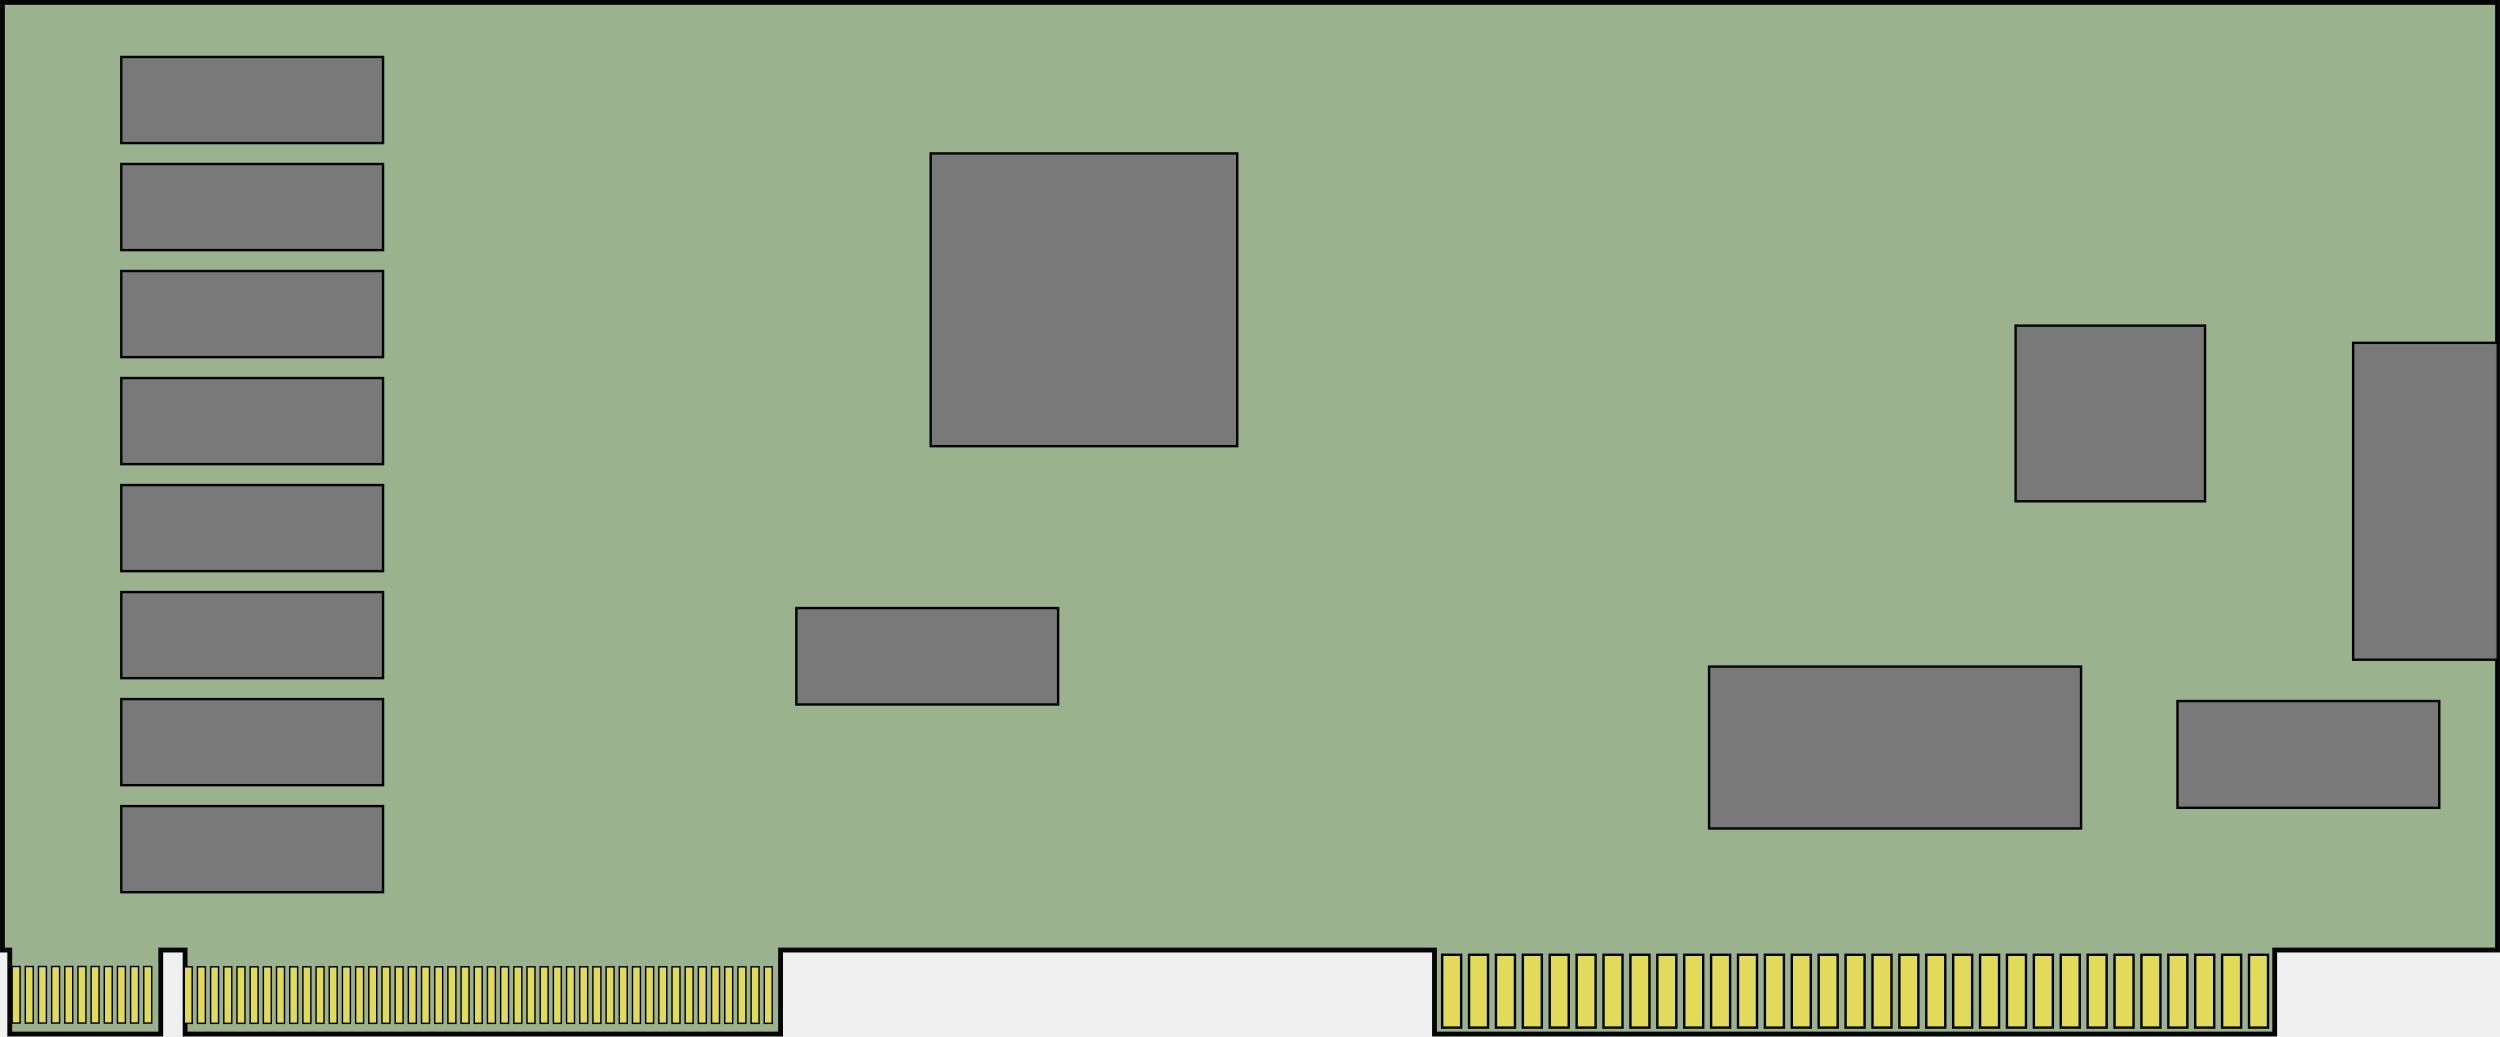
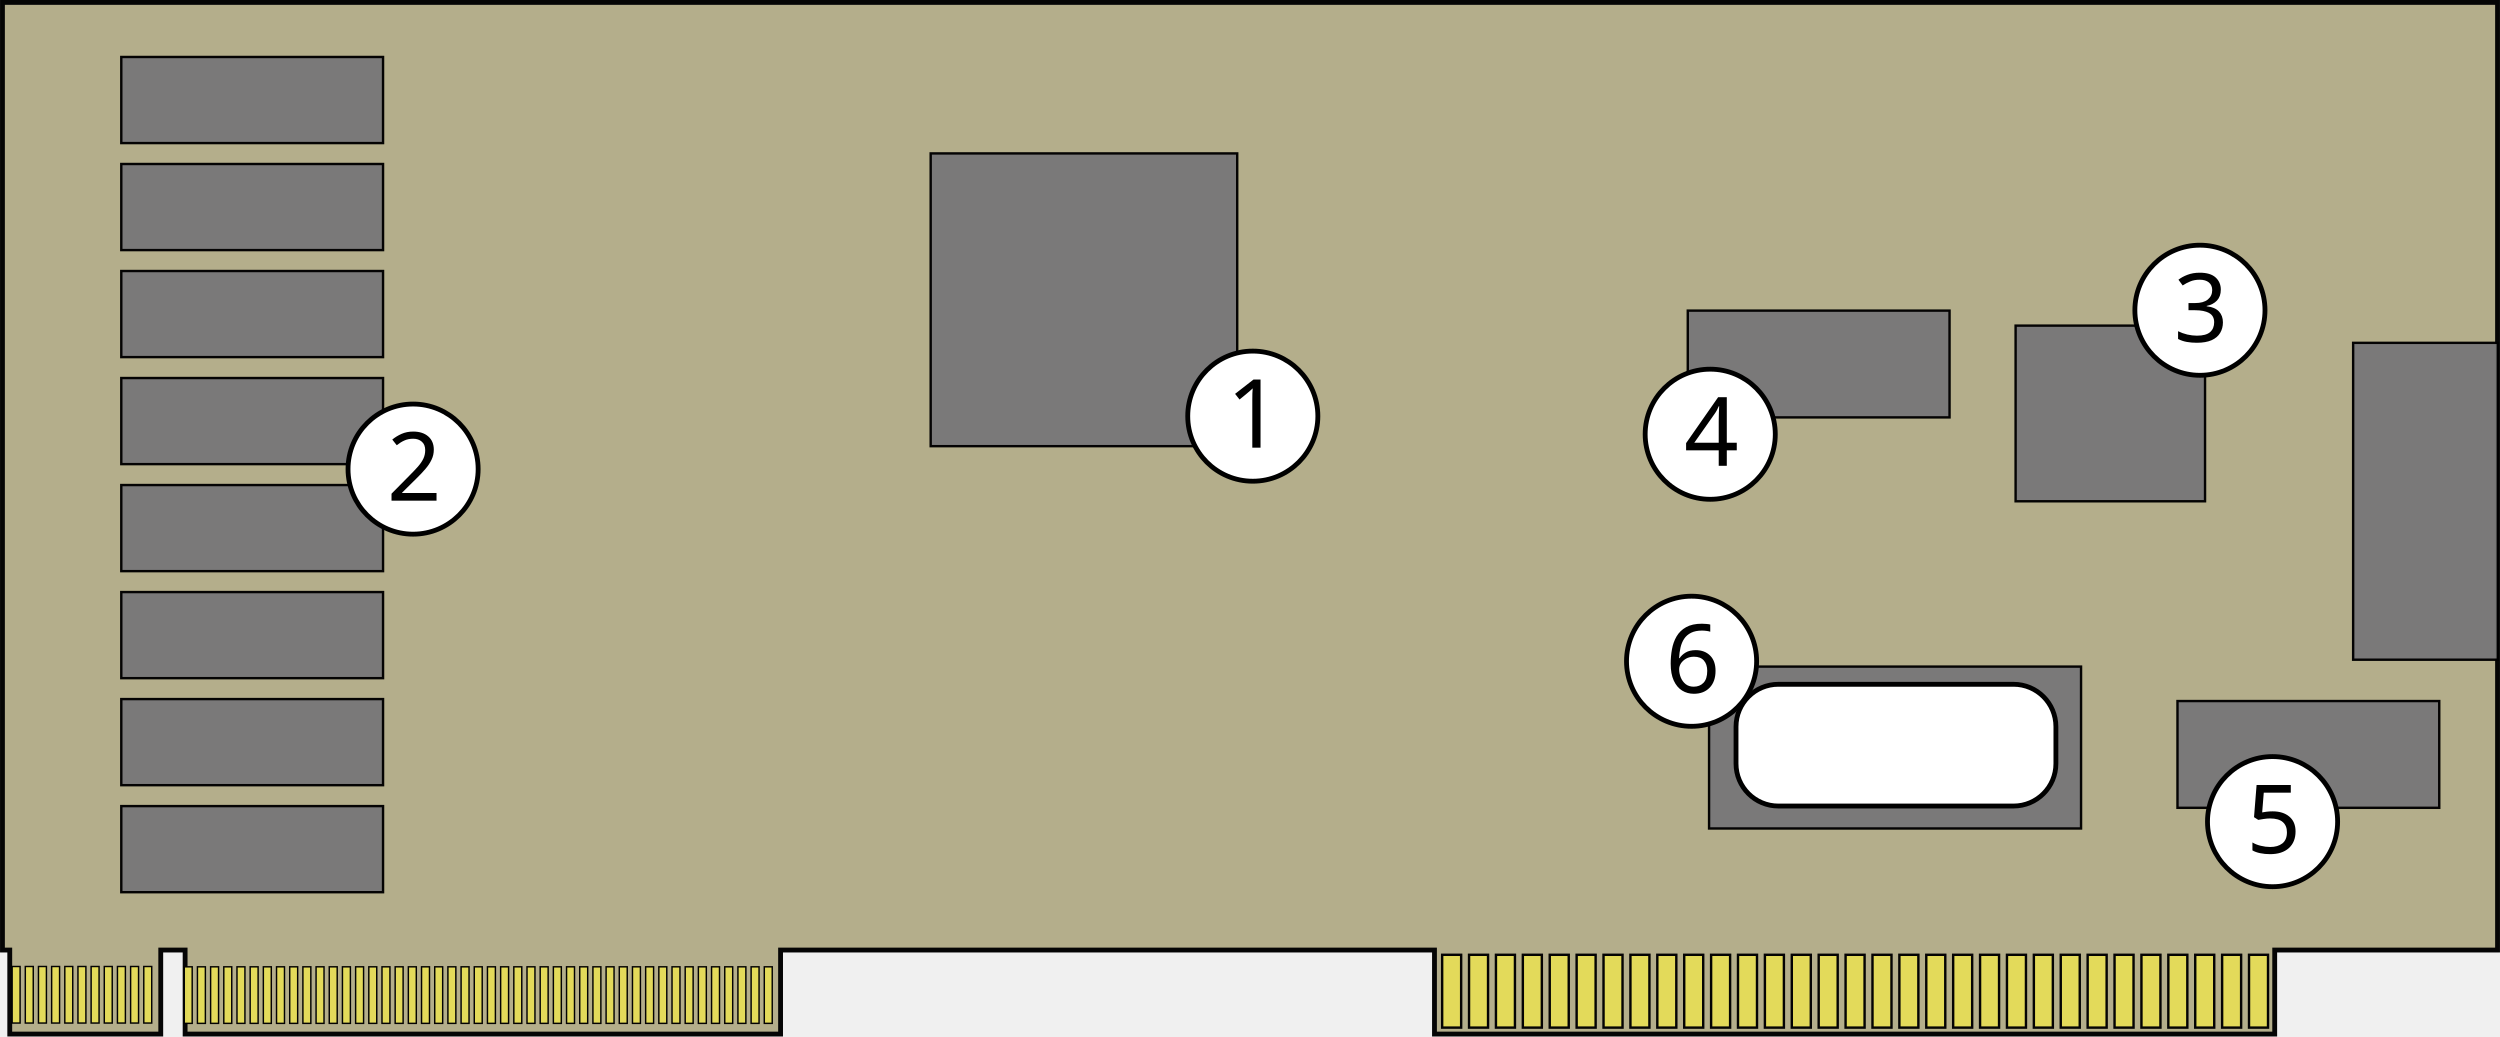
<svg xmlns="http://www.w3.org/2000/svg" width="20.367in" height="8.444in" viewBox="0 0 517.316 214.481" version="1.1" id="svg926">
  <defs id="defs920" />
  <g id="layer1" transform="translate(256.012,20.54632)">
-     <path style="opacity:0.98;fill:#98b08c;fill-opacity:1;stroke:#000000;stroke-width:3.78;stroke-miterlimit:4;stroke-dasharray:none;stroke-dashoffset:0;stroke-opacity:1" d="M -965.715,-75.766 V 665.377 H -960 v 65.715 h 118.096 v -65.715 h 19.047 v 65.715 h 465.715 V 665.377 H 154.285 V 731.092 H 811.428 V 665.377 H 985.715 V -75.766 Z" transform="scale(0.2645833)" id="rect1555" />
+     <path style="opacity:0.98;fill:#b3ac89;fill-opacity:1;stroke:#000000;stroke-width:3.78;stroke-miterlimit:4;stroke-dasharray:none;stroke-dashoffset:0;stroke-opacity:1" d="M -965.715,-75.766 V 665.377 H -960 v 65.715 h 118.096 v -65.715 h 19.047 v 65.715 h 465.715 V 665.377 H 154.285 V 731.092 H 811.428 V 665.377 H 985.715 V -75.766 Z" transform="scale(0.2645833)" id="rect1555" />
    <rect style="opacity:0.98;fill:#787878;fill-opacity:1;stroke:#000000;stroke-width:0.5;stroke-miterlimit:4;stroke-dasharray:none;stroke-dashoffset:0;stroke-opacity:1" id="rect1570" width="63.432" height="60.581" x="-63.432" y="11.2" />
    <rect style="opacity:0.98;fill:#787878;fill-opacity:1;stroke:#000000;stroke-width:0.5;stroke-miterlimit:4;stroke-dasharray:none;stroke-dashoffset:0;stroke-opacity:1" id="rect1572" width="76.974" height="33.498" x="97.642" y="117.395" />
    <rect style="opacity:0.98;fill:#787878;fill-opacity:1;stroke:#000000;stroke-width:0.5;stroke-miterlimit:4;stroke-dasharray:none;stroke-dashoffset:0;stroke-opacity:1" id="rect1574" width="39.2" height="36.349" x="161.074" y="46.836" />
    <rect style="opacity:0.98;fill:#787878;fill-opacity:1;stroke:#000000;stroke-width:0.5;stroke-miterlimit:4;stroke-dasharray:none;stroke-dashoffset:0;stroke-opacity:1" id="rect1576" width="29.934" height="65.57" x="230.921" y="50.399" />
    <rect style="opacity:0.98;fill:#787878;fill-opacity:1;stroke:#000000;stroke-width:0.5;stroke-miterlimit:4;stroke-dasharray:none;stroke-dashoffset:0;stroke-opacity:1" id="rect1580" width="54.167" height="22.094" x="194.572" y="124.522" />
-     <rect style="opacity:0.98;fill:#787878;fill-opacity:1;stroke:#000000;stroke-width:0.5;stroke-miterlimit:4;stroke-dasharray:none;stroke-dashoffset:0;stroke-opacity:1" id="rect1582" width="54.167" height="19.956" x="-91.228" y="105.279" />
    <rect style="opacity:0.98;fill:#787878;fill-opacity:1;stroke:#000000;stroke-width:0.5;stroke-miterlimit:4;stroke-dasharray:none;stroke-dashoffset:0;stroke-opacity:1" id="rect1588" width="54.167" height="17.818" x="-230.921" y="-8.756" />
    <rect style="opacity:0.98;fill:#787878;fill-opacity:1;stroke:#000000;stroke-width:0.5;stroke-miterlimit:4;stroke-dasharray:none;stroke-dashoffset:0;stroke-opacity:1" id="rect1588-8" width="54.167" height="17.818" x="-230.921" y="146.26" />
    <rect style="opacity:0.98;fill:#787878;fill-opacity:1;stroke:#000000;stroke-width:0.5;stroke-miterlimit:4;stroke-dasharray:none;stroke-dashoffset:0;stroke-opacity:1" id="rect1588-0" width="54.167" height="17.818" x="-230.921" y="124.115" />
    <rect style="opacity:0.98;fill:#787878;fill-opacity:1;stroke:#000000;stroke-width:0.5;stroke-miterlimit:4;stroke-dasharray:none;stroke-dashoffset:0;stroke-opacity:1" id="rect1588-2" width="54.167" height="17.818" x="-230.921" y="101.97" />
    <rect style="opacity:0.98;fill:#787878;fill-opacity:1;stroke:#000000;stroke-width:0.5;stroke-miterlimit:4;stroke-dasharray:none;stroke-dashoffset:0;stroke-opacity:1" id="rect1588-4" width="54.167" height="17.818" x="-230.921" y="79.824" />
    <rect style="opacity:0.98;fill:#787878;fill-opacity:1;stroke:#000000;stroke-width:0.5;stroke-miterlimit:4;stroke-dasharray:none;stroke-dashoffset:0;stroke-opacity:1" id="rect1588-83" width="54.167" height="17.818" x="-230.921" y="57.679" />
    <rect style="opacity:0.98;fill:#787878;fill-opacity:1;stroke:#000000;stroke-width:0.5;stroke-miterlimit:4;stroke-dasharray:none;stroke-dashoffset:0;stroke-opacity:1" id="rect1588-9" width="54.167" height="17.818" x="-230.921" y="35.534" />
    <rect style="opacity:0.98;fill:#787878;fill-opacity:1;stroke:#000000;stroke-width:0.5;stroke-miterlimit:4;stroke-dasharray:none;stroke-dashoffset:0;stroke-opacity:1" id="rect1588-05" width="54.167" height="17.818" x="-230.921" y="13.389" />
    <rect style="opacity:0.98;fill:#e3db59;fill-opacity:1;stroke:#000000;stroke-width:0.5;stroke-miterlimit:4;stroke-dasharray:none;stroke-dashoffset:0;stroke-opacity:1" id="rect1641" width="3.931" height="15.069" x="209.375" y="177.03" />
    <rect style="opacity:0.98;fill:#e3db59;fill-opacity:1;stroke:#000000;stroke-width:0.5;stroke-miterlimit:4;stroke-dasharray:none;stroke-dashoffset:0;stroke-opacity:1" id="rect1641-2" width="3.931" height="15.069" x="42.409" y="177.03" />
    <rect style="opacity:0.98;fill:#e3db59;fill-opacity:1;stroke:#000000;stroke-width:0.5;stroke-miterlimit:4;stroke-dasharray:none;stroke-dashoffset:0;stroke-opacity:1" id="rect1641-27" width="3.931" height="15.069" x="47.974" y="177.03" />
    <rect style="opacity:0.98;fill:#e3db59;fill-opacity:1;stroke:#000000;stroke-width:0.5;stroke-miterlimit:4;stroke-dasharray:none;stroke-dashoffset:0;stroke-opacity:1" id="rect1641-3" width="3.931" height="15.069" x="53.54" y="177.03" />
    <rect style="opacity:0.98;fill:#e3db59;fill-opacity:1;stroke:#000000;stroke-width:0.5;stroke-miterlimit:4;stroke-dasharray:none;stroke-dashoffset:0;stroke-opacity:1" id="rect1641-7" width="3.931" height="15.069" x="59.105" y="177.03" />
    <rect style="opacity:0.98;fill:#e3db59;fill-opacity:1;stroke:#000000;stroke-width:0.5;stroke-miterlimit:4;stroke-dasharray:none;stroke-dashoffset:0;stroke-opacity:1" id="rect1641-9" width="3.931" height="15.069" x="64.671" y="177.03" />
    <rect style="opacity:0.98;fill:#e3db59;fill-opacity:1;stroke:#000000;stroke-width:0.5;stroke-miterlimit:4;stroke-dasharray:none;stroke-dashoffset:0;stroke-opacity:1" id="rect1641-0" width="3.931" height="15.069" x="70.237" y="177.03" />
    <rect style="opacity:0.98;fill:#e3db59;fill-opacity:1;stroke:#000000;stroke-width:0.5;stroke-miterlimit:4;stroke-dasharray:none;stroke-dashoffset:0;stroke-opacity:1" id="rect1641-23" width="3.931" height="15.069" x="75.802" y="177.03" />
    <rect style="opacity:0.98;fill:#e3db59;fill-opacity:1;stroke:#000000;stroke-width:0.5;stroke-miterlimit:4;stroke-dasharray:none;stroke-dashoffset:0;stroke-opacity:1" id="rect1641-99" width="3.931" height="15.069" x="81.368" y="177.03" />
    <rect style="opacity:0.98;fill:#e3db59;fill-opacity:1;stroke:#000000;stroke-width:0.5;stroke-miterlimit:4;stroke-dasharray:none;stroke-dashoffset:0;stroke-opacity:1" id="rect1641-70" width="3.931" height="15.069" x="86.933" y="177.03" />
    <rect style="opacity:0.98;fill:#e3db59;fill-opacity:1;stroke:#000000;stroke-width:0.5;stroke-miterlimit:4;stroke-dasharray:none;stroke-dashoffset:0;stroke-opacity:1" id="rect1641-39" width="3.931" height="15.069" x="92.499" y="177.03" />
    <rect style="opacity:0.98;fill:#e3db59;fill-opacity:1;stroke:#000000;stroke-width:0.5;stroke-miterlimit:4;stroke-dasharray:none;stroke-dashoffset:0;stroke-opacity:1" id="rect1641-8" width="3.931" height="15.069" x="98.064" y="177.03" />
    <rect style="opacity:0.98;fill:#e3db59;fill-opacity:1;stroke:#000000;stroke-width:0.5;stroke-miterlimit:4;stroke-dasharray:none;stroke-dashoffset:0;stroke-opacity:1" id="rect1641-6" width="3.931" height="15.069" x="103.63" y="177.03" />
    <rect style="opacity:0.98;fill:#e3db59;fill-opacity:1;stroke:#000000;stroke-width:0.5;stroke-miterlimit:4;stroke-dasharray:none;stroke-dashoffset:0;stroke-opacity:1" id="rect1641-5" width="3.931" height="15.069" x="109.195" y="177.03" />
    <rect style="opacity:0.98;fill:#e3db59;fill-opacity:1;stroke:#000000;stroke-width:0.5;stroke-miterlimit:4;stroke-dasharray:none;stroke-dashoffset:0;stroke-opacity:1" id="rect1641-76" width="3.931" height="15.069" x="114.761" y="177.03" />
    <rect style="opacity:0.98;fill:#e3db59;fill-opacity:1;stroke:#000000;stroke-width:0.5;stroke-miterlimit:4;stroke-dasharray:none;stroke-dashoffset:0;stroke-opacity:1" id="rect1641-270" width="3.931" height="15.069" x="120.326" y="177.03" />
    <rect style="opacity:0.98;fill:#e3db59;fill-opacity:1;stroke:#000000;stroke-width:0.5;stroke-miterlimit:4;stroke-dasharray:none;stroke-dashoffset:0;stroke-opacity:1" id="rect1641-399" width="3.931" height="15.069" x="125.892" y="177.03" />
    <rect style="opacity:0.98;fill:#e3db59;fill-opacity:1;stroke:#000000;stroke-width:0.5;stroke-miterlimit:4;stroke-dasharray:none;stroke-dashoffset:0;stroke-opacity:1" id="rect1641-91" width="3.931" height="15.069" x="131.458" y="177.03" />
    <rect style="opacity:0.98;fill:#e3db59;fill-opacity:1;stroke:#000000;stroke-width:0.5;stroke-miterlimit:4;stroke-dasharray:none;stroke-dashoffset:0;stroke-opacity:1" id="rect1641-72" width="3.931" height="15.069" x="137.023" y="177.03" />
    <rect style="opacity:0.98;fill:#e3db59;fill-opacity:1;stroke:#000000;stroke-width:0.5;stroke-miterlimit:4;stroke-dasharray:none;stroke-dashoffset:0;stroke-opacity:1" id="rect1641-36" width="3.931" height="15.069" x="142.589" y="177.03" />
    <rect style="opacity:0.98;fill:#e3db59;fill-opacity:1;stroke:#000000;stroke-width:0.5;stroke-miterlimit:4;stroke-dasharray:none;stroke-dashoffset:0;stroke-opacity:1" id="rect1641-55" width="3.931" height="15.069" x="148.154" y="177.03" />
    <rect style="opacity:0.98;fill:#e3db59;fill-opacity:1;stroke:#000000;stroke-width:0.5;stroke-miterlimit:4;stroke-dasharray:none;stroke-dashoffset:0;stroke-opacity:1" id="rect1641-81" width="3.931" height="15.069" x="153.72" y="177.03" />
    <rect style="opacity:0.98;fill:#e3db59;fill-opacity:1;stroke:#000000;stroke-width:0.5;stroke-miterlimit:4;stroke-dasharray:none;stroke-dashoffset:0;stroke-opacity:1" id="rect1641-4" width="3.931" height="15.069" x="159.285" y="177.03" />
    <rect style="opacity:0.98;fill:#e3db59;fill-opacity:1;stroke:#000000;stroke-width:0.5;stroke-miterlimit:4;stroke-dasharray:none;stroke-dashoffset:0;stroke-opacity:1" id="rect1641-71" width="3.931" height="15.069" x="164.851" y="177.03" />
    <rect style="opacity:0.98;fill:#e3db59;fill-opacity:1;stroke:#000000;stroke-width:0.5;stroke-miterlimit:4;stroke-dasharray:none;stroke-dashoffset:0;stroke-opacity:1" id="rect1641-38" width="3.931" height="15.069" x="170.416" y="177.03" />
    <rect style="opacity:0.98;fill:#e3db59;fill-opacity:1;stroke:#000000;stroke-width:0.5;stroke-miterlimit:4;stroke-dasharray:none;stroke-dashoffset:0;stroke-opacity:1" id="rect1641-48" width="3.931" height="15.069" x="175.982" y="177.03" />
    <rect style="opacity:0.98;fill:#e3db59;fill-opacity:1;stroke:#000000;stroke-width:0.5;stroke-miterlimit:4;stroke-dasharray:none;stroke-dashoffset:0;stroke-opacity:1" id="rect1641-04" width="3.931" height="15.069" x="181.548" y="177.03" />
    <rect style="opacity:0.98;fill:#e3db59;fill-opacity:1;stroke:#000000;stroke-width:0.5;stroke-miterlimit:4;stroke-dasharray:none;stroke-dashoffset:0;stroke-opacity:1" id="rect1641-60" width="3.931" height="15.069" x="187.113" y="177.03" />
    <rect style="opacity:0.98;fill:#e3db59;fill-opacity:1;stroke:#000000;stroke-width:0.5;stroke-miterlimit:4;stroke-dasharray:none;stroke-dashoffset:0;stroke-opacity:1" id="rect1641-32" width="3.931" height="15.069" x="192.679" y="177.03" />
    <rect style="opacity:0.98;fill:#e3db59;fill-opacity:1;stroke:#000000;stroke-width:0.5;stroke-miterlimit:4;stroke-dasharray:none;stroke-dashoffset:0;stroke-opacity:1" id="rect1641-69" width="3.931" height="15.069" x="198.244" y="177.03" />
    <rect style="opacity:0.98;fill:#e3db59;fill-opacity:1;stroke:#000000;stroke-width:0.5;stroke-miterlimit:4;stroke-dasharray:none;stroke-dashoffset:0;stroke-opacity:1" id="rect1641-41" width="3.931" height="15.069" x="203.81" y="177.03" />
    <rect style="opacity:0.98;fill:#e3db59;fill-opacity:1;stroke:#000000;stroke-width:0.3;stroke-miterlimit:4;stroke-dasharray:none;stroke-dashoffset:0;stroke-opacity:1" id="rect1871" width="1.644" height="11.702" x="-253.506" y="179.453" />
    <rect style="opacity:0.98;fill:#e3db59;fill-opacity:1;stroke:#000000;stroke-width:0.3;stroke-miterlimit:4;stroke-dasharray:none;stroke-dashoffset:0;stroke-opacity:1" id="rect1871-8" width="1.644" height="11.702" x="-250.782" y="179.453" />
    <rect style="opacity:0.98;fill:#e3db59;fill-opacity:1;stroke:#000000;stroke-width:0.3;stroke-miterlimit:4;stroke-dasharray:none;stroke-dashoffset:0;stroke-opacity:1" id="rect1871-83" width="1.644" height="11.702" x="-248.058" y="179.453" />
    <rect style="opacity:0.98;fill:#e3db59;fill-opacity:1;stroke:#000000;stroke-width:0.3;stroke-miterlimit:4;stroke-dasharray:none;stroke-dashoffset:0;stroke-opacity:1" id="rect1871-81" width="1.644" height="11.702" x="-245.334" y="179.453" />
    <rect style="opacity:0.98;fill:#e3db59;fill-opacity:1;stroke:#000000;stroke-width:0.3;stroke-miterlimit:4;stroke-dasharray:none;stroke-dashoffset:0;stroke-opacity:1" id="rect1871-5" width="1.644" height="11.702" x="-242.61" y="179.453" />
    <rect style="opacity:0.98;fill:#e3db59;fill-opacity:1;stroke:#000000;stroke-width:0.3;stroke-miterlimit:4;stroke-dasharray:none;stroke-dashoffset:0;stroke-opacity:1" id="rect1871-3" width="1.644" height="11.702" x="-239.887" y="179.453" />
    <rect style="opacity:0.98;fill:#e3db59;fill-opacity:1;stroke:#000000;stroke-width:0.3;stroke-miterlimit:4;stroke-dasharray:none;stroke-dashoffset:0;stroke-opacity:1" id="rect1871-54" width="1.644" height="11.702" x="-237.163" y="179.453" />
    <rect style="opacity:0.98;fill:#e3db59;fill-opacity:1;stroke:#000000;stroke-width:0.3;stroke-miterlimit:4;stroke-dasharray:none;stroke-dashoffset:0;stroke-opacity:1" id="rect1871-36" width="1.644" height="11.702" x="-234.439" y="179.453" />
    <rect style="opacity:0.98;fill:#e3db59;fill-opacity:1;stroke:#000000;stroke-width:0.3;stroke-miterlimit:4;stroke-dasharray:none;stroke-dashoffset:0;stroke-opacity:1" id="rect1871-59" width="1.644" height="11.702" x="-231.715" y="179.453" />
    <rect style="opacity:0.98;fill:#e3db59;fill-opacity:1;stroke:#000000;stroke-width:0.3;stroke-miterlimit:4;stroke-dasharray:none;stroke-dashoffset:0;stroke-opacity:1" id="rect1871-549" width="1.644" height="11.702" x="-228.991" y="179.453" />
    <rect style="opacity:0.98;fill:#e3db59;fill-opacity:1;stroke:#000000;stroke-width:0.3;stroke-miterlimit:4;stroke-dasharray:none;stroke-dashoffset:0;stroke-opacity:1" id="rect1871-1" width="1.644" height="11.702" x="-226.267" y="179.453" />
    <rect style="opacity:0.98;fill:#e3db59;fill-opacity:1;stroke:#000000;stroke-width:0.3;stroke-miterlimit:4;stroke-dasharray:none;stroke-dashoffset:0;stroke-opacity:1" id="rect1871-7" width="1.644" height="11.702" x="-217.892" y="179.518" />
    <rect style="opacity:0.98;fill:#e3db59;fill-opacity:1;stroke:#000000;stroke-width:0.3;stroke-miterlimit:4;stroke-dasharray:none;stroke-dashoffset:0;stroke-opacity:1" id="rect1871-55" width="1.644" height="11.702" x="-215.164" y="179.518" />
    <rect style="opacity:0.98;fill:#e3db59;fill-opacity:1;stroke:#000000;stroke-width:0.3;stroke-miterlimit:4;stroke-dasharray:none;stroke-dashoffset:0;stroke-opacity:1" id="rect1871-4" width="1.644" height="11.702" x="-212.436" y="179.518" />
    <rect style="opacity:0.98;fill:#e3db59;fill-opacity:1;stroke:#000000;stroke-width:0.3;stroke-miterlimit:4;stroke-dasharray:none;stroke-dashoffset:0;stroke-opacity:1" id="rect1871-18" width="1.644" height="11.702" x="-209.708" y="179.518" />
    <rect style="opacity:0.98;fill:#e3db59;fill-opacity:1;stroke:#000000;stroke-width:0.3;stroke-miterlimit:4;stroke-dasharray:none;stroke-dashoffset:0;stroke-opacity:1" id="rect1871-835" width="1.644" height="11.702" x="-206.98" y="179.518" />
    <rect style="opacity:0.98;fill:#e3db59;fill-opacity:1;stroke:#000000;stroke-width:0.3;stroke-miterlimit:4;stroke-dasharray:none;stroke-dashoffset:0;stroke-opacity:1" id="rect1871-2" width="1.644" height="11.702" x="-204.252" y="179.518" />
    <rect style="opacity:0.98;fill:#e3db59;fill-opacity:1;stroke:#000000;stroke-width:0.3;stroke-miterlimit:4;stroke-dasharray:none;stroke-dashoffset:0;stroke-opacity:1" id="rect1871-26" width="1.644" height="11.702" x="-201.524" y="179.518" />
    <rect style="opacity:0.98;fill:#e3db59;fill-opacity:1;stroke:#000000;stroke-width:0.3;stroke-miterlimit:4;stroke-dasharray:none;stroke-dashoffset:0;stroke-opacity:1" id="rect1871-6" width="1.644" height="11.702" x="-198.796" y="179.518" />
    <rect style="opacity:0.98;fill:#e3db59;fill-opacity:1;stroke:#000000;stroke-width:0.3;stroke-miterlimit:4;stroke-dasharray:none;stroke-dashoffset:0;stroke-opacity:1" id="rect1871-78" width="1.644" height="11.702" x="-196.068" y="179.518" />
    <rect style="opacity:0.98;fill:#e3db59;fill-opacity:1;stroke:#000000;stroke-width:0.3;stroke-miterlimit:4;stroke-dasharray:none;stroke-dashoffset:0;stroke-opacity:1" id="rect1871-41" width="1.644" height="11.702" x="-193.34" y="179.518" />
    <rect style="opacity:0.98;fill:#e3db59;fill-opacity:1;stroke:#000000;stroke-width:0.3;stroke-miterlimit:4;stroke-dasharray:none;stroke-dashoffset:0;stroke-opacity:1" id="rect1871-71" width="1.644" height="11.702" x="-190.613" y="179.518" />
    <rect style="opacity:0.98;fill:#e3db59;fill-opacity:1;stroke:#000000;stroke-width:0.3;stroke-miterlimit:4;stroke-dasharray:none;stroke-dashoffset:0;stroke-opacity:1" id="rect1871-87" width="1.644" height="11.702" x="-187.885" y="179.518" />
    <rect style="opacity:0.98;fill:#e3db59;fill-opacity:1;stroke:#000000;stroke-width:0.3;stroke-miterlimit:4;stroke-dasharray:none;stroke-dashoffset:0;stroke-opacity:1" id="rect1871-877" width="1.644" height="11.702" x="-185.157" y="179.518" />
    <rect style="opacity:0.98;fill:#e3db59;fill-opacity:1;stroke:#000000;stroke-width:0.3;stroke-miterlimit:4;stroke-dasharray:none;stroke-dashoffset:0;stroke-opacity:1" id="rect1871-44" width="1.644" height="11.702" x="-182.429" y="179.518" />
    <rect style="opacity:0.98;fill:#e3db59;fill-opacity:1;stroke:#000000;stroke-width:0.3;stroke-miterlimit:4;stroke-dasharray:none;stroke-dashoffset:0;stroke-opacity:1" id="rect1871-9" width="1.644" height="11.702" x="-179.701" y="179.518" />
    <rect style="opacity:0.98;fill:#e3db59;fill-opacity:1;stroke:#000000;stroke-width:0.3;stroke-miterlimit:4;stroke-dasharray:none;stroke-dashoffset:0;stroke-opacity:1" id="rect1871-15" width="1.644" height="11.702" x="-176.973" y="179.518" />
    <rect style="opacity:0.98;fill:#e3db59;fill-opacity:1;stroke:#000000;stroke-width:0.3;stroke-miterlimit:4;stroke-dasharray:none;stroke-dashoffset:0;stroke-opacity:1" id="rect1871-558" width="1.644" height="11.702" x="-174.245" y="179.518" />
    <rect style="opacity:0.98;fill:#e3db59;fill-opacity:1;stroke:#000000;stroke-width:0.3;stroke-miterlimit:4;stroke-dasharray:none;stroke-dashoffset:0;stroke-opacity:1" id="rect1871-29" width="1.644" height="11.702" x="-171.517" y="179.518" />
    <rect style="opacity:0.98;fill:#e3db59;fill-opacity:1;stroke:#000000;stroke-width:0.3;stroke-miterlimit:4;stroke-dasharray:none;stroke-dashoffset:0;stroke-opacity:1" id="rect1871-82" width="1.644" height="11.702" x="-168.789" y="179.518" />
    <rect style="opacity:0.98;fill:#e3db59;fill-opacity:1;stroke:#000000;stroke-width:0.3;stroke-miterlimit:4;stroke-dasharray:none;stroke-dashoffset:0;stroke-opacity:1" id="rect1871-0" width="1.644" height="11.702" x="-166.061" y="179.518" />
    <rect style="opacity:0.98;fill:#e3db59;fill-opacity:1;stroke:#000000;stroke-width:0.3;stroke-miterlimit:4;stroke-dasharray:none;stroke-dashoffset:0;stroke-opacity:1" id="rect1871-74" width="1.644" height="11.702" x="-163.333" y="179.518" />
    <rect style="opacity:0.98;fill:#e3db59;fill-opacity:1;stroke:#000000;stroke-width:0.3;stroke-miterlimit:4;stroke-dasharray:none;stroke-dashoffset:0;stroke-opacity:1" id="rect1871-85" width="1.644" height="11.702" x="-160.605" y="179.518" />
    <rect style="opacity:0.98;fill:#e3db59;fill-opacity:1;stroke:#000000;stroke-width:0.3;stroke-miterlimit:4;stroke-dasharray:none;stroke-dashoffset:0;stroke-opacity:1" id="rect1871-830" width="1.644" height="11.702" x="-157.877" y="179.518" />
    <rect style="opacity:0.98;fill:#e3db59;fill-opacity:1;stroke:#000000;stroke-width:0.3;stroke-miterlimit:4;stroke-dasharray:none;stroke-dashoffset:0;stroke-opacity:1" id="rect1871-62" width="1.644" height="11.702" x="-155.149" y="179.518" />
    <rect style="opacity:0.98;fill:#e3db59;fill-opacity:1;stroke:#000000;stroke-width:0.3;stroke-miterlimit:4;stroke-dasharray:none;stroke-dashoffset:0;stroke-opacity:1" id="rect1871-25" width="1.644" height="11.702" x="-152.421" y="179.518" />
    <rect style="opacity:0.98;fill:#e3db59;fill-opacity:1;stroke:#000000;stroke-width:0.3;stroke-miterlimit:4;stroke-dasharray:none;stroke-dashoffset:0;stroke-opacity:1" id="rect1871-22" width="1.644" height="11.702" x="-149.693" y="179.518" />
    <rect style="opacity:0.98;fill:#e3db59;fill-opacity:1;stroke:#000000;stroke-width:0.3;stroke-miterlimit:4;stroke-dasharray:none;stroke-dashoffset:0;stroke-opacity:1" id="rect1871-715" width="1.644" height="11.702" x="-146.965" y="179.518" />
    <rect style="opacity:0.98;fill:#e3db59;fill-opacity:1;stroke:#000000;stroke-width:0.3;stroke-miterlimit:4;stroke-dasharray:none;stroke-dashoffset:0;stroke-opacity:1" id="rect1871-21" width="1.644" height="11.702" x="-144.237" y="179.518" />
    <rect style="opacity:0.98;fill:#e3db59;fill-opacity:1;stroke:#000000;stroke-width:0.3;stroke-miterlimit:4;stroke-dasharray:none;stroke-dashoffset:0;stroke-opacity:1" id="rect1871-10" width="1.644" height="11.702" x="-141.509" y="179.518" />
    <rect style="opacity:0.98;fill:#e3db59;fill-opacity:1;stroke:#000000;stroke-width:0.3;stroke-miterlimit:4;stroke-dasharray:none;stroke-dashoffset:0;stroke-opacity:1" id="rect1871-187" width="1.644" height="11.702" x="-138.781" y="179.518" />
    <rect style="opacity:0.98;fill:#e3db59;fill-opacity:1;stroke:#000000;stroke-width:0.3;stroke-miterlimit:4;stroke-dasharray:none;stroke-dashoffset:0;stroke-opacity:1" id="rect1871-60" width="1.644" height="11.702" x="-136.053" y="179.518" />
    <rect style="opacity:0.98;fill:#e3db59;fill-opacity:1;stroke:#000000;stroke-width:0.3;stroke-miterlimit:4;stroke-dasharray:none;stroke-dashoffset:0;stroke-opacity:1" id="rect1871-09" width="1.644" height="11.702" x="-133.325" y="179.518" />
    <rect style="opacity:0.98;fill:#e3db59;fill-opacity:1;stroke:#000000;stroke-width:0.3;stroke-miterlimit:4;stroke-dasharray:none;stroke-dashoffset:0;stroke-opacity:1" id="rect1871-56" width="1.644" height="11.702" x="-130.597" y="179.518" />
    <rect style="opacity:0.98;fill:#e3db59;fill-opacity:1;stroke:#000000;stroke-width:0.3;stroke-miterlimit:4;stroke-dasharray:none;stroke-dashoffset:0;stroke-opacity:1" id="rect1871-28" width="1.644" height="11.702" x="-127.869" y="179.518" />
    <rect style="opacity:0.98;fill:#e3db59;fill-opacity:1;stroke:#000000;stroke-width:0.3;stroke-miterlimit:4;stroke-dasharray:none;stroke-dashoffset:0;stroke-opacity:1" id="rect1871-594" width="1.644" height="11.702" x="-125.141" y="179.518" />
    <rect style="opacity:0.98;fill:#e3db59;fill-opacity:1;stroke:#000000;stroke-width:0.3;stroke-miterlimit:4;stroke-dasharray:none;stroke-dashoffset:0;stroke-opacity:1" id="rect1871-39" width="1.644" height="11.702" x="-122.413" y="179.518" />
    <rect style="opacity:0.98;fill:#e3db59;fill-opacity:1;stroke:#000000;stroke-width:0.3;stroke-miterlimit:4;stroke-dasharray:none;stroke-dashoffset:0;stroke-opacity:1" id="rect1871-05" width="1.644" height="11.702" x="-119.685" y="179.518" />
    <rect style="opacity:0.98;fill:#e3db59;fill-opacity:1;stroke:#000000;stroke-width:0.3;stroke-miterlimit:4;stroke-dasharray:none;stroke-dashoffset:0;stroke-opacity:1" id="rect1871-63" width="1.644" height="11.702" x="-116.957" y="179.518" />
    <rect style="opacity:0.98;fill:#e3db59;fill-opacity:1;stroke:#000000;stroke-width:0.3;stroke-miterlimit:4;stroke-dasharray:none;stroke-dashoffset:0;stroke-opacity:1" id="rect1871-630" width="1.644" height="11.702" x="-114.23" y="179.518" />
    <rect style="opacity:0.98;fill:#e3db59;fill-opacity:1;stroke:#000000;stroke-width:0.3;stroke-miterlimit:4;stroke-dasharray:none;stroke-dashoffset:0;stroke-opacity:1" id="rect1871-84" width="1.644" height="11.702" x="-111.502" y="179.518" />
    <rect style="opacity:0.98;fill:#e3db59;fill-opacity:1;stroke:#000000;stroke-width:0.3;stroke-miterlimit:4;stroke-dasharray:none;stroke-dashoffset:0;stroke-opacity:1" id="rect1871-04" width="1.644" height="11.702" x="-108.774" y="179.518" />
    <rect style="opacity:0.98;fill:#e3db59;fill-opacity:1;stroke:#000000;stroke-width:0.3;stroke-miterlimit:4;stroke-dasharray:none;stroke-dashoffset:0;stroke-opacity:1" id="rect1871-64" width="1.644" height="11.702" x="-106.046" y="179.518" />
    <rect style="opacity:0.98;fill:#e3db59;fill-opacity:1;stroke:#000000;stroke-width:0.3;stroke-miterlimit:4;stroke-dasharray:none;stroke-dashoffset:0;stroke-opacity:1" id="rect1871-643" width="1.644" height="11.702" x="-103.318" y="179.518" />
    <rect style="opacity:0.98;fill:#e3db59;fill-opacity:1;stroke:#000000;stroke-width:0.3;stroke-miterlimit:4;stroke-dasharray:none;stroke-dashoffset:0;stroke-opacity:1" id="rect1871-840" width="1.644" height="11.702" x="-100.59" y="179.518" />
    <rect style="opacity:0.98;fill:#e3db59;fill-opacity:1;stroke:#000000;stroke-width:0.3;stroke-miterlimit:4;stroke-dasharray:none;stroke-dashoffset:0;stroke-opacity:1" id="rect1871-093" width="1.644" height="11.702" x="-97.862" y="179.518" />
+     <g id="g931">
+       <circle r="13.463" cy="76.527" cx="-170.539" id="path914" style="opacity:1;fill:#ffffff;fill-opacity:1;stroke:#000000;stroke-width:1;stroke-miterlimit:4;stroke-dasharray:none;stroke-dashoffset:0;stroke-opacity:1" />
+       <text id="text918" y="83.052" x="-175.955" style="font-style:normal;font-weight:normal;font-size:2.117px;line-height:1.25;font-family:sans-serif;letter-spacing:0px;word-spacing:0px;fill:#000000;fill-opacity:1;stroke:none;stroke-width:0.265" xml:space="preserve">
+         <tspan style="font-size:19.756px;stroke-width:0.265" y="83.052" x="-175.955" id="tspan916">2</tspan>
+       </text>
+     </g>
+     <g transform="translate(173.7637,-10.95807)" id="g931-7">
+       <circle r="13.463" cy="76.527" cx="-170.539" id="path914-9" style="opacity:1;fill:#ffffff;fill-opacity:1;stroke:#000000;stroke-width:1;stroke-miterlimit:4;stroke-dasharray:none;stroke-dashoffset:0;stroke-opacity:1" />
+       <text id="text918-3" y="83.052" x="-175.955" style="font-style:normal;font-weight:normal;font-size:2.117px;line-height:1.25;font-family:sans-serif;letter-spacing:0px;word-spacing:0px;fill:#000000;fill-opacity:1;stroke:none;stroke-width:0.265" xml:space="preserve">
+         <tspan style="font-size:19.756px;stroke-width:0.265" y="83.052" x="-175.955" id="tspan916-8">1</tspan>
+       </text>
+     </g>
+     <rect style="opacity:0.98;fill:#787878;fill-opacity:1;stroke:#000000;stroke-width:0.5;stroke-miterlimit:4;stroke-dasharray:none;stroke-dashoffset:0;stroke-opacity:1" id="rect1580-9" width="54.167" height="22.094" x="93.236" y="43.731" />
+     <g transform="translate(369.7566,-32.87421)" id="g931-7-0">
+       <circle r="13.463" cy="76.527" cx="-170.539" id="path914-9-2" style="opacity:1;fill:#ffffff;fill-opacity:1;stroke:#000000;stroke-width:1;stroke-miterlimit:4;stroke-dasharray:none;stroke-dashoffset:0;stroke-opacity:1" />
+       <text id="text918-3-4" y="83.052" x="-175.955" style="font-style:normal;font-weight:normal;font-size:2.117px;line-height:1.25;font-family:sans-serif;letter-spacing:0px;word-spacing:0px;fill:#000000;fill-opacity:1;stroke:none;stroke-width:0.265" xml:space="preserve">
+         <tspan style="font-size:19.756px;stroke-width:0.265" y="83.052" x="-175.955" id="tspan916-8-8">3</tspan>
+       </text>
+     </g>
+     <g transform="translate(264.5592,39.76215)" id="g931-7-3">
+       <circle r="13.463" cy="76.527" cx="-170.539" id="path914-9-9" style="opacity:1;fill:#ffffff;fill-opacity:1;stroke:#000000;stroke-width:1;stroke-miterlimit:4;stroke-dasharray:none;stroke-dashoffset:0;stroke-opacity:1" />
+       <text id="text918-3-0" y="83.052" x="-175.955" style="font-style:normal;font-weight:normal;font-size:2.117px;line-height:1.25;font-family:sans-serif;letter-spacing:0px;word-spacing:0px;fill:#000000;fill-opacity:1;stroke:none;stroke-width:0.265" xml:space="preserve">
+         <tspan style="font-size:19.756px;stroke-width:0.265" y="83.052" x="-175.955" id="tspan916-8-5">6</tspan>
+       </text>
+     </g>
+     <g transform="translate(384.7849,72.94945)" id="g931-7-2">
+       <circle r="13.463" cy="76.527" cx="-170.539" id="path914-9-27" style="opacity:1;fill:#ffffff;fill-opacity:1;stroke:#000000;stroke-width:1;stroke-miterlimit:4;stroke-dasharray:none;stroke-dashoffset:0;stroke-opacity:1" />
+       <text id="text918-3-3" y="83.052" x="-175.955" style="font-style:normal;font-weight:normal;font-size:2.117px;line-height:1.25;font-family:sans-serif;letter-spacing:0px;word-spacing:0px;fill:#000000;fill-opacity:1;stroke:none;stroke-width:0.265" xml:space="preserve">
+         <tspan style="font-size:19.756px;stroke-width:0.265" y="83.052" x="-175.955" id="tspan916-8-7">5</tspan>
+       </text>
+     </g>
+     <g transform="translate(268.4206,-7.215888)" id="g931-7-2-0">
+       <circle r="13.463" cy="76.527" cx="-170.539" id="path914-9-27-2" style="opacity:1;fill:#ffffff;fill-opacity:1;stroke:#000000;stroke-width:1;stroke-miterlimit:4;stroke-dasharray:none;stroke-dashoffset:0;stroke-opacity:1" />
+       <text id="text918-3-3-3" y="83.052" x="-175.955" style="font-style:normal;font-weight:normal;font-size:2.117px;line-height:1.25;font-family:sans-serif;letter-spacing:0px;word-spacing:0px;fill:#000000;fill-opacity:1;stroke:none;stroke-width:0.265" xml:space="preserve">
+         <tspan style="font-size:19.756px;stroke-width:0.265" y="83.052" x="-175.955" id="tspan916-8-7-9">4</tspan>
+       </text>
+     </g>
+     <rect style="opacity:1;fill:#ffffff;fill-opacity:1;stroke:#000000;stroke-width:1;stroke-miterlimit:4;stroke-dasharray:none;stroke-dashoffset:0;stroke-opacity:1" id="rect1032" width="66.194" height="25.193" x="103.219" y="121.055" ry="8.766" />
  </g>
</svg>
